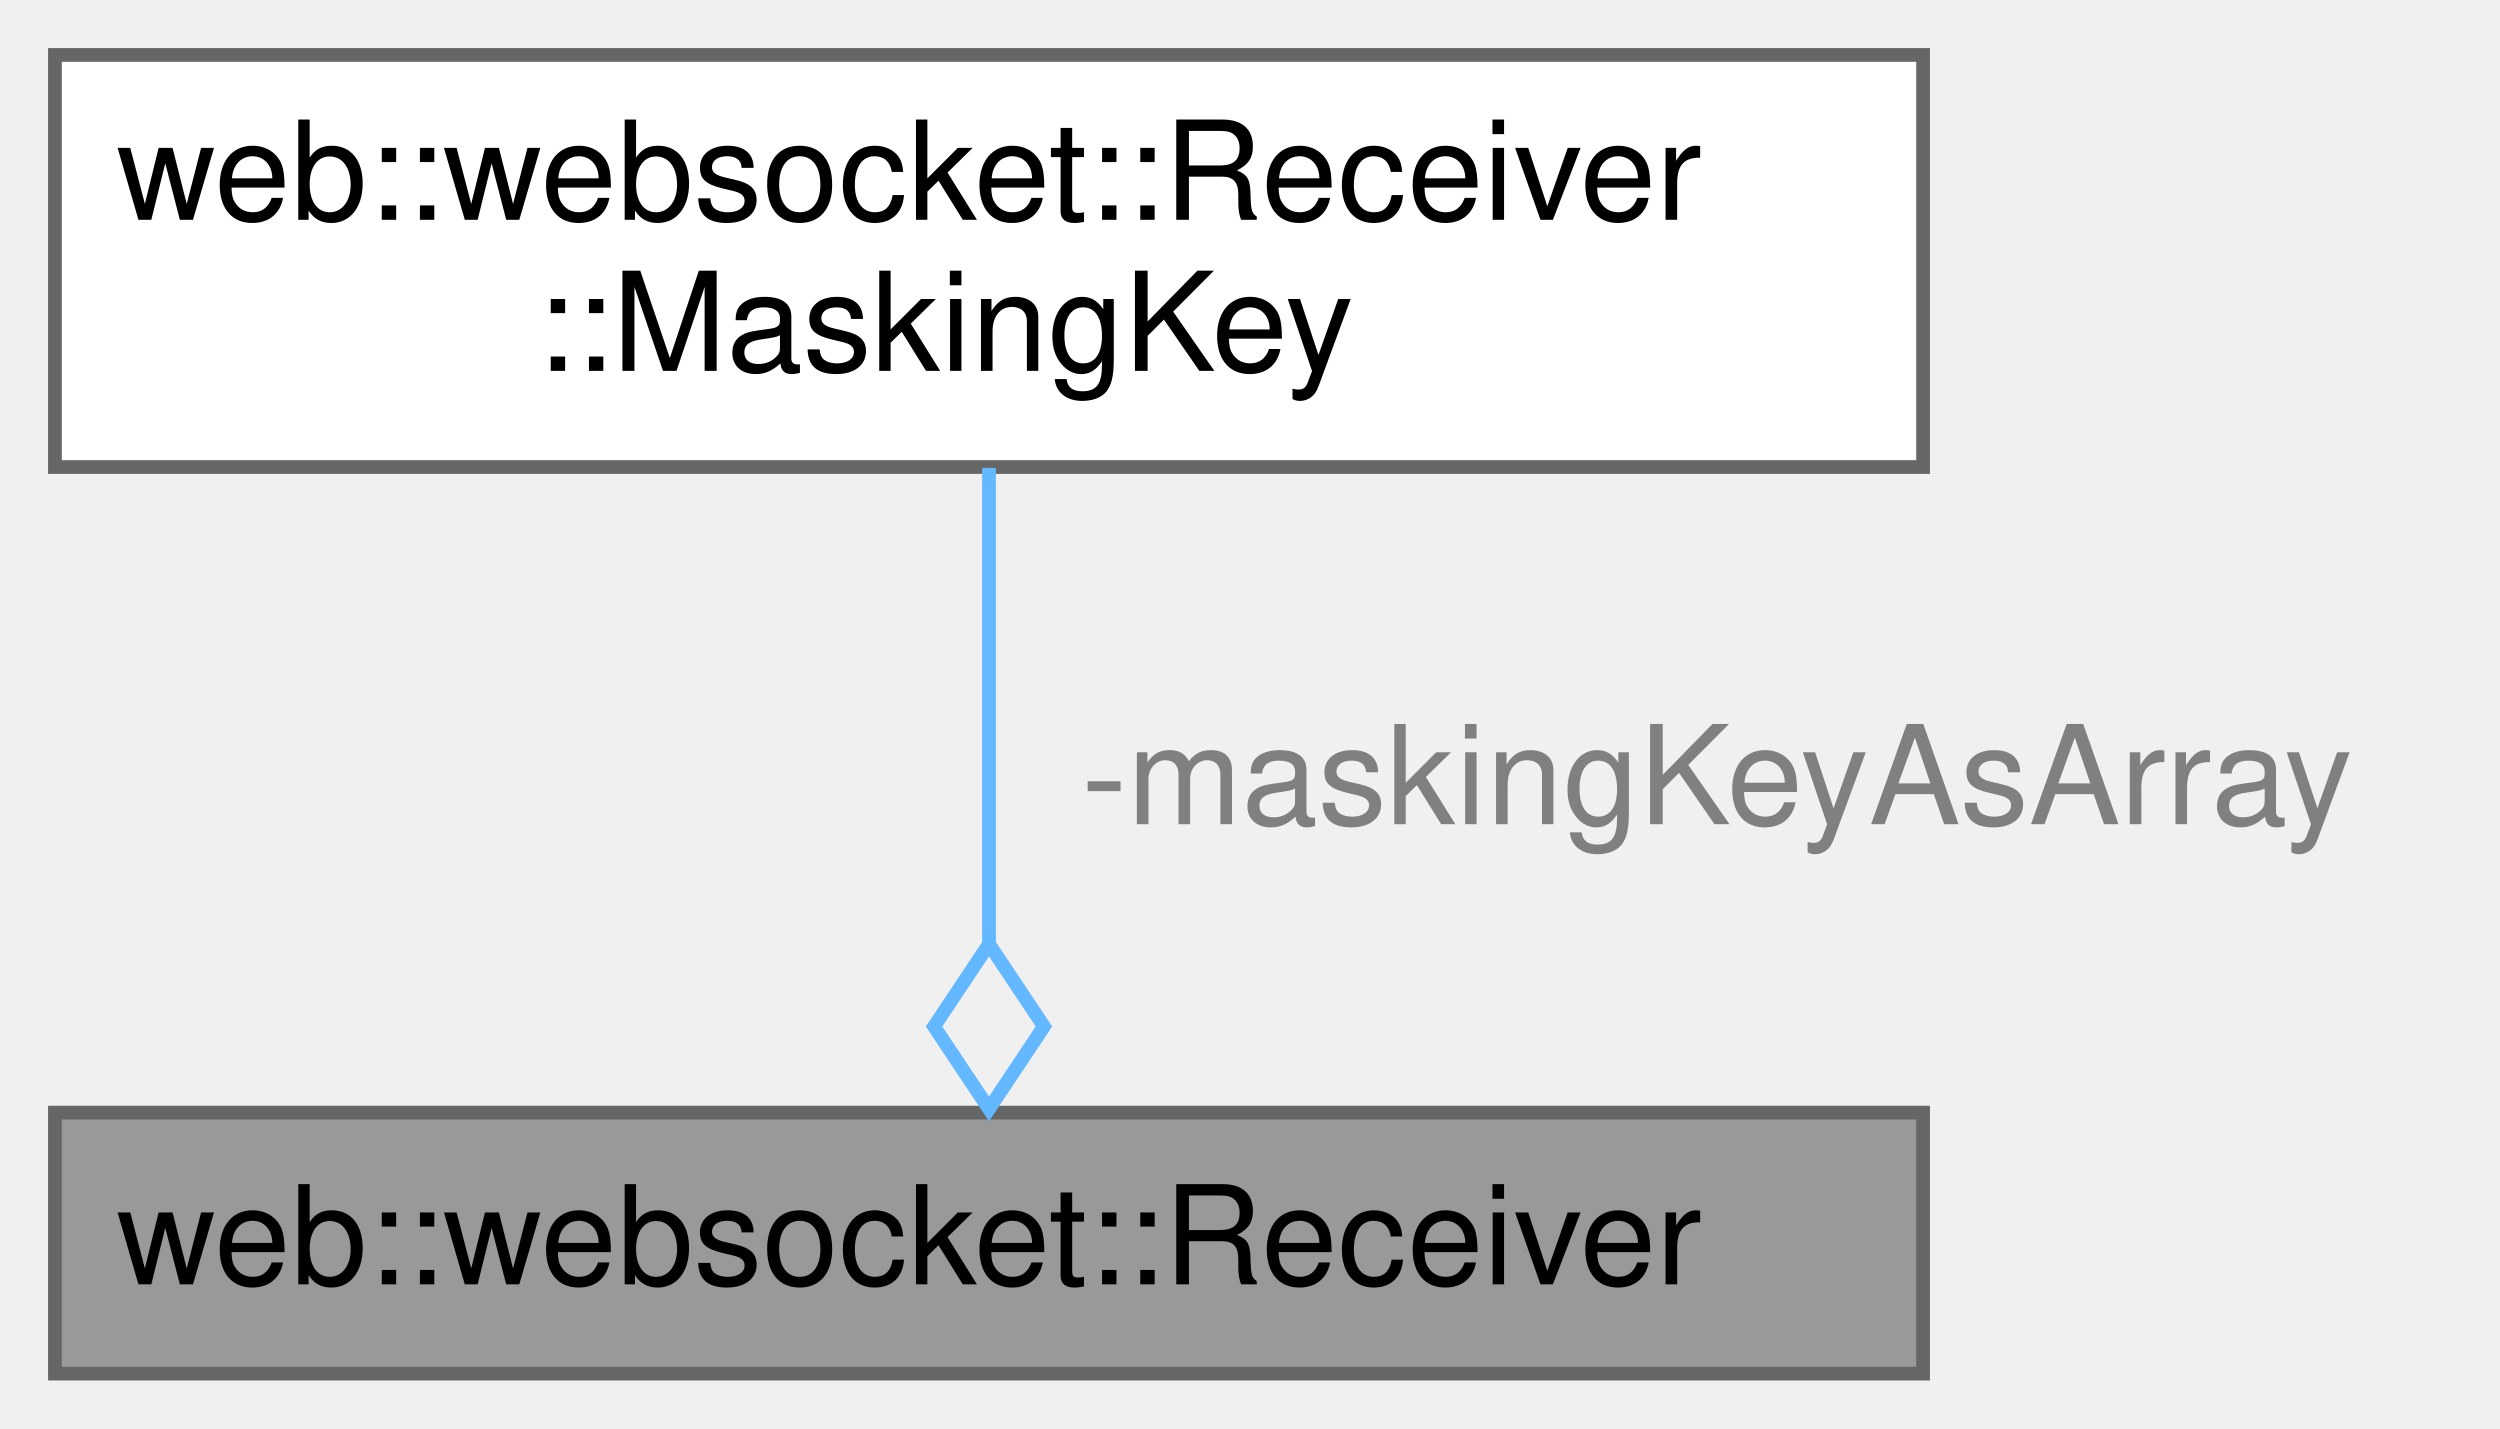
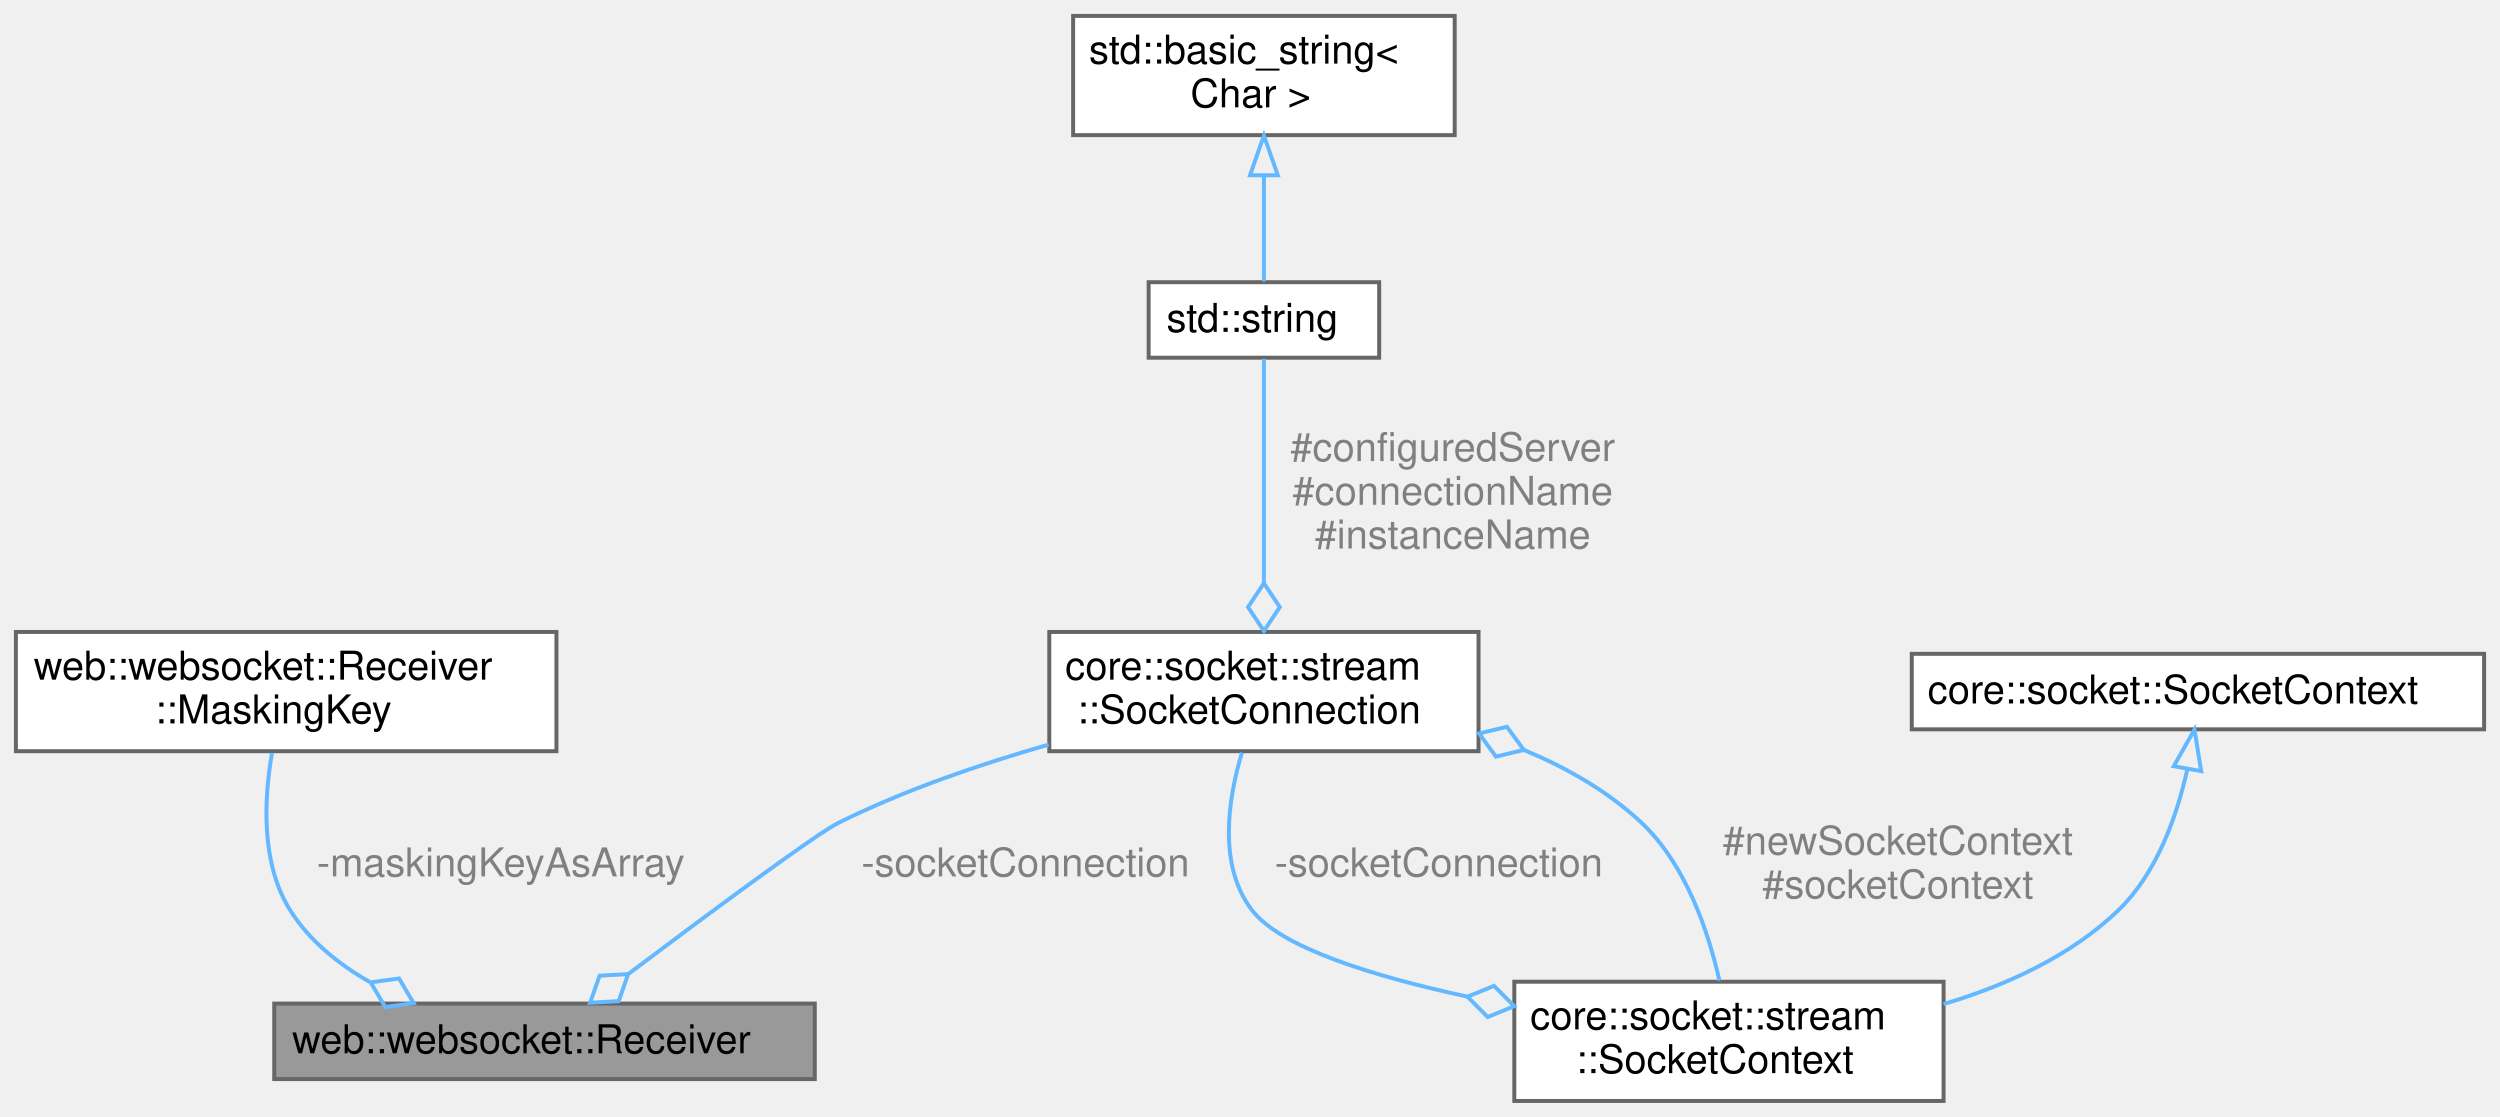
- <svg xmlns="http://www.w3.org/2000/svg" xmlns:xlink="http://www.w3.org/1999/xlink" width="182pt" height="104pt" viewBox="0.00 0.00 182.00 104.00">
-   <g id="graph0" class="graph" transform="scale(1 1) rotate(0) translate(4 100)">
+ <svg xmlns="http://www.w3.org/2000/svg" xmlns:xlink="http://www.w3.org/1999/xlink" width="629pt" height="281pt" viewBox="0.00 0.00 629.00 281.00">
+   <g id="graph0" class="graph" transform="scale(1 1) rotate(0) translate(4 277)">
    <g id="Node000001" class="node">
      <g id="a_Node000001">
        <a xlink:title=" ">
-           <polygon fill="#999999" stroke="transparent" points="136,-19 0,-19 0,0 136,0 136,-19" />
-           <text text-anchor="start" x="4.5" y="-6.5" font-family="Helvetica,sans-Serif" font-size="10.00">web::websocket::Receiver</text>
-           <polygon fill="none" stroke="#666666" points="0,0 0,-19 136,-19 136,0 0,0" />
+           <polygon fill="#999999" stroke="transparent" points="201,-24.5 65,-24.5 65,-5.5 201,-5.5 201,-24.5" />
+           <text text-anchor="start" x="69.5" y="-12" font-family="Helvetica,sans-Serif" font-size="10.00">web::websocket::Receiver</text>
+           <polygon fill="none" stroke="#666666" points="65,-5.5 65,-24.5 201,-24.5 201,-5.5 65,-5.5" />
        </a>
      </g>
    </g>
    <g id="Node000002" class="node">
      <g id="a_Node000002">
        <a xlink:href="unionweb_1_1websocket_1_1Receiver_1_1MaskingKey.html" target="_top" xlink:title=" ">
-           <polygon fill="white" stroke="transparent" points="136,-96 0,-96 0,-66 136,-66 136,-96" />
-           <text text-anchor="start" x="4.5" y="-84" font-family="Helvetica,sans-Serif" font-size="10.00">web::websocket::Receiver</text>
-           <text text-anchor="start" x="35" y="-73" font-family="Helvetica,sans-Serif" font-size="10.00">::MaskingKey</text>
-           <polygon fill="none" stroke="#666666" points="0,-66 0,-96 136,-96 136,-66 0,-66" />
+           <polygon fill="white" stroke="transparent" points="136,-118 0,-118 0,-88 136,-88 136,-118" />
+           <text text-anchor="start" x="4.5" y="-106" font-family="Helvetica,sans-Serif" font-size="10.00">web::websocket::Receiver</text>
+           <text text-anchor="start" x="35" y="-95" font-family="Helvetica,sans-Serif" font-size="10.00">::MaskingKey</text>
+           <polygon fill="none" stroke="#666666" points="0,-88 0,-118 136,-118 136,-88 0,-88" />
        </a>
      </g>
    </g>
    <g id="edge1_Node000001_Node000002" class="edge">
      <g id="a_edge1_Node000001_Node000002">
        <a xlink:title=" ">
-           <path fill="none" stroke="#63b8ff" d="M68,-65.94C68,-56.01 68,-42.54 68,-31.37" />
-           <polygon fill="none" stroke="#63b8ff" points="68,-31.27 64,-25.27 68,-19.27 72,-25.27 68,-31.27" />
+           <path fill="none" stroke="#63b8ff" d="M64.43,-87.54C62.42,-75.95 61.6,-59.74 69,-48 73.83,-40.34 81.1,-34.45 89.02,-29.94" />
+           <polygon fill="none" stroke="#63b8ff" points="89.26,-29.83 92.93,-23.62 100.07,-24.61 96.4,-30.82 89.26,-29.83" />
        </a>
      </g>
-       <text text-anchor="middle" x="121" y="-40" font-family="Helvetica,sans-Serif" font-size="10.00" fill="grey"> -maskingKeyAsArray</text>
+       <text text-anchor="middle" x="122" y="-56.5" font-family="Helvetica,sans-Serif" font-size="10.00" fill="grey"> -maskingKeyAsArray</text>
+     </g>
+     <g id="Node000003" class="node">
+       <g id="a_Node000003">
+         <a xlink:href="classcore_1_1socket_1_1stream_1_1SocketConnection.html" target="_top" xlink:title=" ">
+           <polygon fill="white" stroke="transparent" points="368,-118 260,-118 260,-88 368,-88 368,-118" />
+           <text text-anchor="start" x="264" y="-106" font-family="Helvetica,sans-Serif" font-size="10.00">core::socket::stream</text>
+           <text text-anchor="start" x="267" y="-95" font-family="Helvetica,sans-Serif" font-size="10.00">::SocketConnection</text>
+           <polygon fill="none" stroke="#666666" points="260,-88 260,-118 368,-118 368,-88 260,-88" />
+         </a>
+       </g>
+     </g>
+     <g id="edge2_Node000001_Node000003" class="edge">
+       <g id="a_edge2_Node000001_Node000003">
+         <a xlink:title=" ">
+           <path fill="none" stroke="#63b8ff" d="M259.85,-89.66C242.49,-84.7 223.5,-78.19 207,-70 201.32,-67.18 174.04,-46.95 154.25,-32.07" />
+           <polygon fill="none" stroke="#63b8ff" points="154.05,-31.93 146.86,-31.51 144.47,-24.7 151.67,-25.12 154.05,-31.93" />
+         </a>
+       </g>
+       <text text-anchor="middle" x="254" y="-56.5" font-family="Helvetica,sans-Serif" font-size="10.00" fill="grey"> -socketConnection</text>
+     </g>
+     <g id="Node000004" class="node">
+       <g id="a_Node000004">
+         <a xlink:href="classcore_1_1socket_1_1stream_1_1SocketContext.html" target="_top" xlink:title=" ">
+           <polygon fill="white" stroke="transparent" points="485,-30 377,-30 377,0 485,0 485,-30" />
+           <text text-anchor="start" x="381" y="-18" font-family="Helvetica,sans-Serif" font-size="10.00">core::socket::stream</text>
+           <text text-anchor="start" x="392.5" y="-7" font-family="Helvetica,sans-Serif" font-size="10.00">::SocketContext</text>
+           <polygon fill="none" stroke="#666666" points="377,0 377,-30 485,-30 485,0 377,0" />
+         </a>
+       </g>
+     </g>
+     <g id="edge5_Node000004_Node000003" class="edge">
+       <g id="a_edge5_Node000004_Node000003">
+         <a xlink:title=" ">
+           <path fill="none" stroke="#63b8ff" d="M308.47,-87.64C304.92,-75.79 302.42,-59.17 311,-48 318.2,-38.63 341.22,-31.42 365.19,-26.24" />
+           <polygon fill="none" stroke="#63b8ff" points="365.22,-26.23 370.3,-21.12 376.98,-23.85 371.89,-28.96 365.22,-26.23" />
+         </a>
+       </g>
+       <text text-anchor="middle" x="358" y="-56.5" font-family="Helvetica,sans-Serif" font-size="10.00" fill="grey"> -socketConnection</text>
+     </g>
+     <g id="edge3_Node000003_Node000004" class="edge">
+       <g id="a_edge3_Node000003_Node000004">
+         <a xlink:title=" ">
+           <path fill="none" stroke="#63b8ff" d="M428.61,-30.28C425.87,-42.4 420.21,-59.46 409,-70 400.62,-77.87 390.24,-83.81 379.45,-88.29" />
+           <polygon fill="none" stroke="#63b8ff" points="379.39,-88.32 375.14,-94.14 368.13,-92.46 372.38,-86.63 379.39,-88.32" />
+         </a>
+       </g>
+       <text text-anchor="middle" x="473.5" y="-62" font-family="Helvetica,sans-Serif" font-size="10.00" fill="grey"> #newSocketContext</text>
+       <text text-anchor="middle" x="473.5" y="-51" font-family="Helvetica,sans-Serif" font-size="10.00" fill="grey">#socketContext</text>
+     </g>
+     <g id="Node000005" class="node">
+       <g id="a_Node000005">
+         <a xlink:href="classcore_1_1socket_1_1SocketContext.html" target="_top" xlink:title=" ">
+           <polygon fill="white" stroke="transparent" points="621,-112.5 477,-112.5 477,-93.5 621,-93.5 621,-112.5" />
+           <text text-anchor="start" x="481" y="-100" font-family="Helvetica,sans-Serif" font-size="10.00">core::socket::SocketContext</text>
+           <polygon fill="none" stroke="#666666" points="477,-93.5 477,-112.5 621,-112.5 621,-93.5 477,-93.5" />
+         </a>
+       </g>
+     </g>
+     <g id="edge4_Node000004_Node000005" class="edge">
+       <g id="a_edge4_Node000004_Node000005">
+         <a xlink:title=" ">
+           <path fill="none" stroke="#63b8ff" d="M546.33,-83.45C543.75,-71.84 538.72,-57.35 529,-48 517,-36.46 500.79,-29.08 485,-24.37" />
+           <polygon fill="none" stroke="#63b8ff" points="542.92,-84.23 548.13,-93.45 549.81,-82.99 542.92,-84.23" />
+         </a>
+       </g>
+     </g>
+     <g id="Node000006" class="node">
+       <g id="a_Node000006">
+         <a xlink:title=" ">
+           <polygon fill="white" stroke="transparent" points="343,-206 285,-206 285,-187 343,-187 343,-206" />
+           <text text-anchor="start" x="289.5" y="-193.5" font-family="Helvetica,sans-Serif" font-size="10.00">std::string</text>
+           <polygon fill="none" stroke="#666666" points="285,-187 285,-206 343,-206 343,-187 285,-187" />
+         </a>
+       </g>
+     </g>
+     <g id="edge6_Node000003_Node000006" class="edge">
+       <g id="a_edge6_Node000003_Node000006">
+         <a xlink:title=" ">
+           <path fill="none" stroke="#63b8ff" d="M314,-186.73C314,-173.86 314,-149.34 314,-130.33" />
+           <polygon fill="none" stroke="#63b8ff" points="314,-130.25 310,-124.25 314,-118.25 318,-124.25 314,-130.25" />
+         </a>
+       </g>
+       <text text-anchor="middle" x="361.5" y="-161" font-family="Helvetica,sans-Serif" font-size="10.00" fill="grey"> #configuredServer</text>
+       <text text-anchor="middle" x="361.5" y="-150" font-family="Helvetica,sans-Serif" font-size="10.00" fill="grey">#connectionName</text>
+       <text text-anchor="middle" x="361.5" y="-139" font-family="Helvetica,sans-Serif" font-size="10.00" fill="grey">#instanceName</text>
+     </g>
+     <g id="Node000007" class="node">
+       <g id="a_Node000007">
+         <a xlink:title=" ">
+           <polygon fill="white" stroke="transparent" points="362,-273 266,-273 266,-243 362,-243 362,-273" />
+           <text text-anchor="start" x="270" y="-261" font-family="Helvetica,sans-Serif" font-size="10.00">std::basic_string&lt;</text>
+           <text text-anchor="start" x="295.5" y="-250" font-family="Helvetica,sans-Serif" font-size="10.00"> Char &gt;</text>
+           <polygon fill="none" stroke="#666666" points="266,-243 266,-273 362,-273 362,-243 266,-243" />
+         </a>
+       </g>
+     </g>
+     <g id="edge7_Node000006_Node000007" class="edge">
+       <g id="a_edge7_Node000006_Node000007">
+         <a xlink:title=" ">
+           <path fill="none" stroke="#63b8ff" d="M314,-232.79C314,-223.36 314,-213.15 314,-206.16" />
+           <polygon fill="none" stroke="#63b8ff" points="310.5,-232.9 314,-242.9 317.5,-232.9 310.5,-232.9" />
+         </a>
+       </g>
    </g>
  </g>
</svg>
